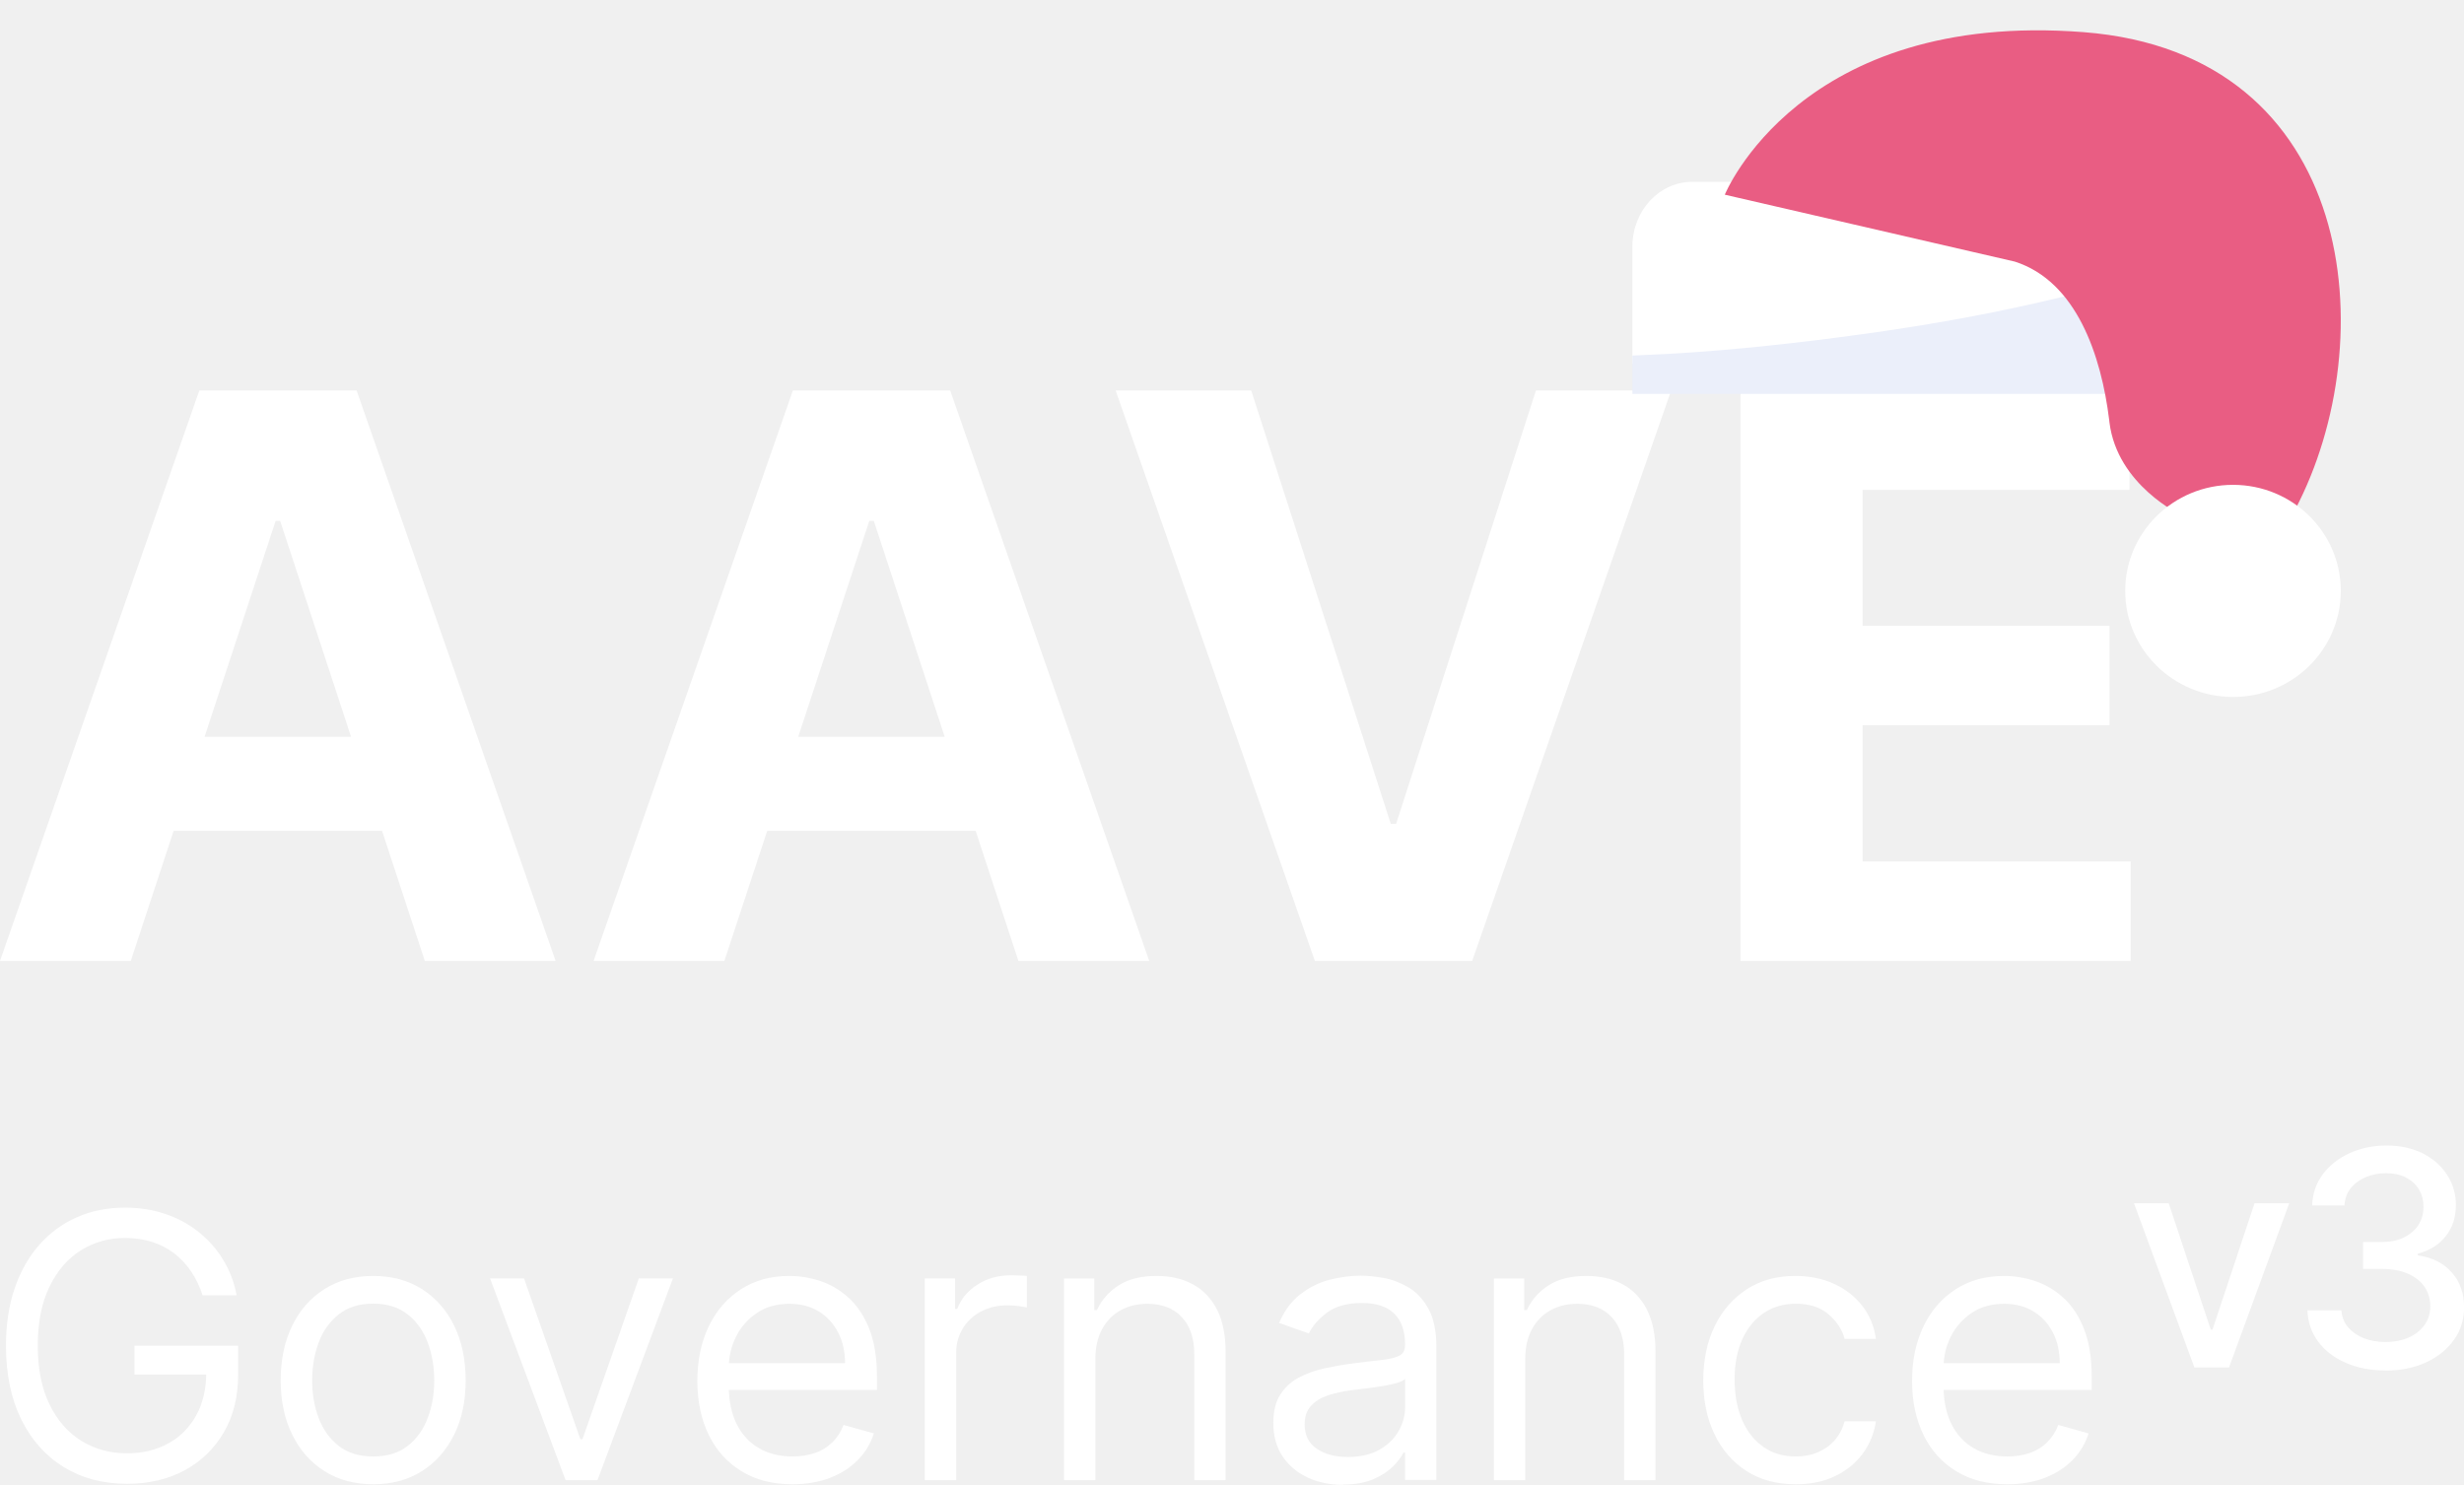
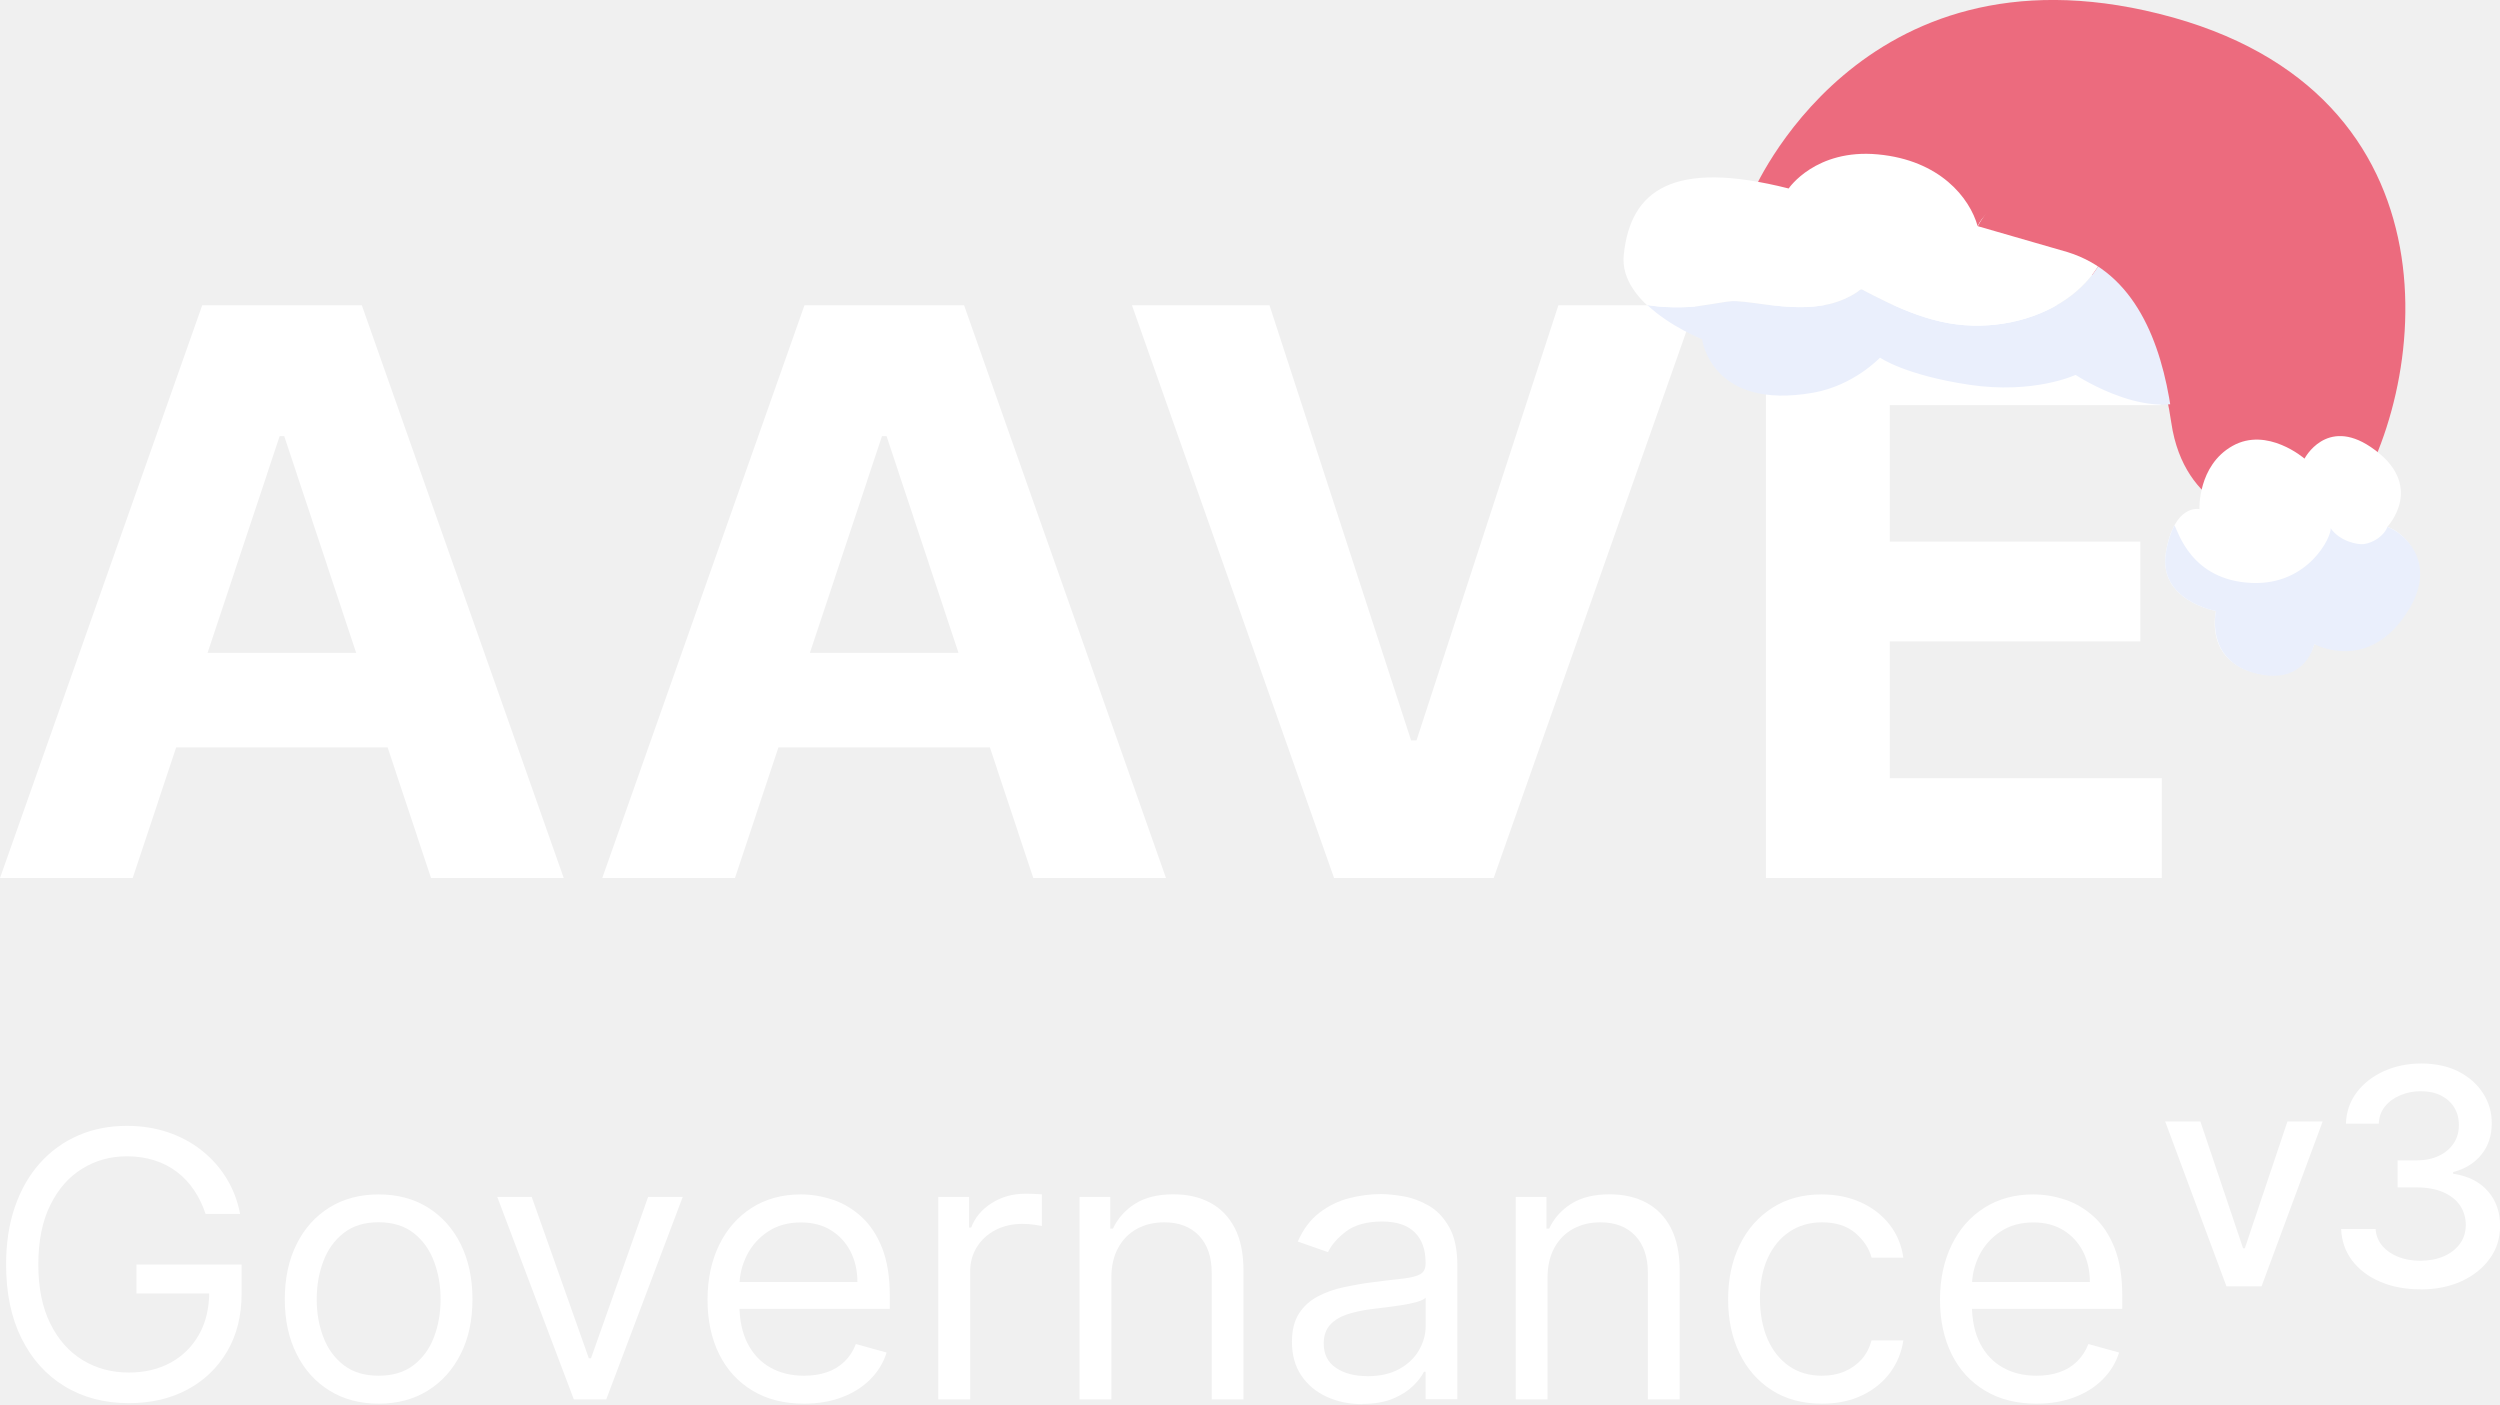
- <svg xmlns="http://www.w3.org/2000/svg" width="73" height="44" viewBox="0 0 73 44" fill="none">
-   <g clip-path="url(#clip0_3879_11460)">
-     <path d="M67.822 35.656L66.038 40.522H65.012L63.223 35.656H64.251L65.498 39.4H65.549L66.794 35.656H67.822Z" fill="white" />
-     <path d="M70.678 40.61C70.238 40.61 69.844 40.536 69.499 40.385C69.154 40.236 68.882 40.026 68.682 39.76C68.483 39.493 68.376 39.183 68.361 38.83H69.368C69.38 39.022 69.446 39.188 69.565 39.33C69.684 39.469 69.839 39.577 70.031 39.654C70.224 39.731 70.438 39.767 70.673 39.767C70.931 39.767 71.162 39.721 71.361 39.635C71.561 39.546 71.716 39.421 71.831 39.262C71.945 39.104 72.001 38.919 72.001 38.71C72.001 38.501 71.945 38.301 71.833 38.136C71.721 37.97 71.558 37.84 71.342 37.744C71.128 37.65 70.868 37.602 70.564 37.602H70.01V36.804H70.564C70.807 36.804 71.021 36.761 71.206 36.675C71.39 36.588 71.536 36.468 71.641 36.312C71.745 36.156 71.799 35.976 71.799 35.767C71.799 35.557 71.753 35.392 71.663 35.243C71.573 35.094 71.444 34.978 71.279 34.892C71.113 34.808 70.919 34.765 70.693 34.765C70.467 34.765 70.279 34.803 70.095 34.88C69.91 34.957 69.759 35.067 69.645 35.209C69.531 35.351 69.468 35.522 69.46 35.721H68.502C68.512 35.37 68.619 35.063 68.818 34.796C69.018 34.529 69.283 34.322 69.611 34.171C69.939 34.022 70.306 33.945 70.707 33.945C71.108 33.945 71.493 34.027 71.799 34.188C72.105 34.349 72.343 34.565 72.511 34.832C72.679 35.101 72.762 35.394 72.759 35.714C72.759 36.077 72.659 36.384 72.453 36.639C72.246 36.893 71.972 37.062 71.631 37.148V37.199C72.066 37.263 72.404 37.434 72.645 37.713C72.885 37.989 73.005 38.333 73.002 38.743C73.002 39.099 72.905 39.421 72.703 39.702C72.501 39.986 72.227 40.207 71.877 40.37C71.529 40.531 71.13 40.613 70.681 40.613L70.678 40.61Z" fill="white" />
-     <path d="M5.905 11.571L0 28.474H3.875L5.144 24.62H11.319L12.586 28.474H16.461L10.565 11.571H5.905ZM6.061 21.831L8.166 15.435H8.3L10.4 21.831H6.061Z" fill="white" />
-     <path d="M23.491 11.571L17.586 28.474H21.461L22.73 24.62H28.905L30.172 28.474H34.047L28.151 11.571H23.491ZM23.649 21.831L25.754 15.435H25.888L27.988 21.831H23.649Z" fill="white" />
-     <path d="M41.362 24.413H41.204L37.069 11.571H33.053L38.955 28.474H43.616L49.511 11.571H45.505L41.362 24.413Z" fill="white" />
-     <path d="M55.182 25.526V21.492H62.497V18.544H55.182V14.517H63.09V11.571H51.565V28.474H63.124V25.526H55.182Z" fill="white" />
-     <path d="M6.003 38.382C5.915 38.12 5.803 37.885 5.662 37.676C5.521 37.467 5.356 37.289 5.161 37.14C4.967 36.991 4.751 36.881 4.505 36.801C4.262 36.725 3.995 36.684 3.703 36.684C3.224 36.684 2.791 36.806 2.4 37.049C2.008 37.292 1.697 37.652 1.466 38.128C1.235 38.601 1.119 39.185 1.119 39.874C1.119 40.564 1.235 41.145 1.469 41.621C1.702 42.097 2.018 42.455 2.417 42.7C2.815 42.945 3.265 43.065 3.764 43.065C4.225 43.065 4.631 42.967 4.986 42.772C5.341 42.578 5.614 42.299 5.813 41.941C6.012 41.583 6.11 41.157 6.11 40.67L6.409 40.732H3.985V39.877H7.055V40.732C7.055 41.388 6.914 41.96 6.632 42.443C6.35 42.928 5.961 43.303 5.468 43.57C4.972 43.837 4.405 43.969 3.766 43.969C3.051 43.969 2.426 43.803 1.887 43.471C1.347 43.14 0.929 42.669 0.627 42.056C0.326 41.443 0.178 40.718 0.178 39.877C0.178 39.247 0.263 38.68 0.435 38.176C0.608 37.671 0.851 37.241 1.165 36.886C1.478 36.53 1.853 36.258 2.283 36.069C2.713 35.879 3.187 35.785 3.705 35.785C4.131 35.785 4.527 35.848 4.896 35.973C5.266 36.097 5.594 36.275 5.883 36.506C6.173 36.737 6.416 37.008 6.61 37.328C6.805 37.647 6.939 37.998 7.011 38.385H6.005L6.003 38.382Z" fill="white" />
-     <path d="M11.056 43.983C10.512 43.983 10.033 43.856 9.622 43.599C9.211 43.342 8.89 42.984 8.662 42.52C8.431 42.059 8.316 41.518 8.316 40.903C8.316 40.288 8.431 39.738 8.662 39.274C8.89 38.81 9.211 38.45 9.622 38.193C10.033 37.936 10.512 37.809 11.056 37.809C11.601 37.809 12.08 37.936 12.491 38.193C12.901 38.45 13.222 38.81 13.451 39.274C13.679 39.738 13.796 40.281 13.796 40.903C13.796 41.526 13.682 42.059 13.451 42.52C13.222 42.981 12.901 43.342 12.491 43.599C12.08 43.856 11.601 43.983 11.056 43.983ZM11.056 43.159C11.472 43.159 11.812 43.054 12.08 42.845C12.347 42.636 12.546 42.359 12.673 42.016C12.802 41.675 12.865 41.302 12.865 40.903C12.865 40.504 12.802 40.132 12.673 39.786C12.544 39.44 12.347 39.161 12.08 38.95C11.812 38.738 11.472 38.63 11.056 38.63C10.64 38.63 10.3 38.736 10.033 38.95C9.765 39.164 9.566 39.442 9.44 39.786C9.311 40.132 9.248 40.502 9.248 40.903C9.248 41.304 9.311 41.675 9.44 42.016C9.568 42.359 9.765 42.633 10.033 42.845C10.3 43.056 10.64 43.159 11.056 43.159Z" fill="white" />
-     <path d="M19.936 37.885L17.702 43.86H16.756L14.52 37.885H15.526L17.194 42.647H17.257L18.925 37.885H19.931H19.936Z" fill="white" />
-     <path d="M23.478 43.983C22.894 43.983 22.393 43.856 21.973 43.599C21.552 43.344 21.227 42.986 21 42.525C20.774 42.064 20.66 41.528 20.66 40.918C20.66 40.307 20.774 39.767 21 39.298C21.227 38.83 21.545 38.465 21.953 38.203C22.362 37.941 22.838 37.809 23.383 37.809C23.699 37.809 24.008 37.861 24.317 37.965C24.623 38.068 24.902 38.236 25.155 38.469C25.408 38.702 25.607 39.008 25.758 39.389C25.906 39.772 25.982 40.24 25.982 40.797V41.187H21.321V40.394H25.036C25.036 40.057 24.968 39.755 24.834 39.49C24.698 39.226 24.509 39.017 24.261 38.863C24.013 38.71 23.721 38.635 23.385 38.635C23.016 38.635 22.695 38.724 22.427 38.904C22.16 39.084 21.951 39.318 21.808 39.606C21.664 39.894 21.591 40.202 21.591 40.531V41.059C21.591 41.511 21.672 41.893 21.829 42.206C21.988 42.518 22.209 42.756 22.493 42.917C22.778 43.08 23.106 43.159 23.48 43.159C23.723 43.159 23.945 43.126 24.144 43.056C24.343 42.989 24.513 42.883 24.657 42.744C24.8 42.604 24.912 42.431 24.992 42.225L25.889 42.475C25.795 42.775 25.637 43.039 25.413 43.265C25.189 43.493 24.915 43.669 24.586 43.794C24.258 43.919 23.891 43.983 23.48 43.983H23.478Z" fill="white" />
-     <path d="M27.398 43.86V37.885H28.296V38.788H28.359C28.468 38.493 28.668 38.252 28.957 38.067C29.246 37.882 29.572 37.791 29.934 37.791C30.002 37.791 30.087 37.791 30.189 37.796C30.291 37.798 30.369 37.803 30.423 37.808V38.742C30.391 38.735 30.321 38.723 30.209 38.706C30.097 38.69 29.98 38.68 29.856 38.68C29.562 38.68 29.299 38.74 29.071 38.86C28.84 38.98 28.66 39.146 28.529 39.358C28.398 39.569 28.329 39.809 28.329 40.078V43.86H27.401H27.398Z" fill="white" />
-     <path d="M32.452 40.267V43.861H31.523V37.886H32.42V38.82H32.498C32.639 38.517 32.856 38.272 33.145 38.087C33.434 37.902 33.806 37.809 34.263 37.809C34.672 37.809 35.032 37.89 35.338 38.056C35.644 38.222 35.882 38.469 36.055 38.803C36.225 39.137 36.31 39.558 36.31 40.065V43.861H35.382V40.127C35.382 39.659 35.258 39.291 35.012 39.029C34.767 38.767 34.426 38.635 33.996 38.635C33.699 38.635 33.434 38.698 33.203 38.825C32.97 38.952 32.788 39.137 32.654 39.382C32.52 39.625 32.452 39.92 32.452 40.269V40.267Z" fill="white" />
-     <path d="M39.786 44C39.402 44 39.054 43.928 38.743 43.783C38.43 43.639 38.182 43.43 37.999 43.156C37.815 42.882 37.725 42.551 37.725 42.162C37.725 41.818 37.793 41.542 37.929 41.328C38.065 41.114 38.247 40.946 38.476 40.823C38.704 40.701 38.957 40.609 39.234 40.549C39.511 40.489 39.791 40.439 40.071 40.403C40.438 40.355 40.737 40.321 40.965 40.295C41.194 40.268 41.361 40.227 41.468 40.167C41.575 40.107 41.627 40.004 41.627 39.855V39.824C41.627 39.439 41.522 39.142 41.31 38.93C41.099 38.719 40.781 38.611 40.353 38.611C39.925 38.611 39.562 38.707 39.31 38.899C39.059 39.091 38.882 39.295 38.777 39.514L37.895 39.202C38.053 38.839 38.262 38.555 38.527 38.351C38.792 38.147 39.079 38.005 39.392 37.923C39.706 37.842 40.015 37.801 40.319 37.801C40.513 37.801 40.737 37.825 40.989 37.868C41.242 37.914 41.488 38.007 41.726 38.147C41.964 38.286 42.161 38.498 42.319 38.781C42.477 39.065 42.555 39.442 42.555 39.917V43.853H41.627V43.043H41.58C41.517 43.173 41.413 43.312 41.264 43.459C41.116 43.606 40.922 43.733 40.678 43.836C40.435 43.94 40.136 43.992 39.786 43.992V44ZM39.93 43.175C40.297 43.175 40.608 43.103 40.861 42.962C41.114 42.82 41.306 42.635 41.434 42.409C41.563 42.183 41.629 41.945 41.629 41.698V40.857C41.59 40.903 41.505 40.946 41.371 40.984C41.237 41.023 41.087 41.054 40.914 41.08C40.742 41.107 40.576 41.131 40.413 41.15C40.251 41.169 40.122 41.186 40.022 41.198C39.781 41.229 39.555 41.28 39.346 41.347C39.137 41.417 38.969 41.518 38.843 41.655C38.717 41.792 38.653 41.977 38.653 42.21C38.653 42.529 38.772 42.77 39.013 42.931C39.254 43.094 39.558 43.173 39.927 43.173L39.93 43.175Z" fill="white" />
-     <path d="M45.188 40.267V43.861H44.26V37.886H45.157V38.82H45.235C45.376 38.517 45.592 38.272 45.881 38.087C46.171 37.902 46.542 37.809 47 37.809C47.408 37.809 47.768 37.89 48.074 38.056C48.38 38.222 48.619 38.469 48.791 38.803C48.961 39.137 49.047 39.558 49.047 40.065V43.861H48.118V40.127C48.118 39.659 47.994 39.291 47.748 39.029C47.503 38.767 47.163 38.635 46.732 38.635C46.436 38.635 46.171 38.698 45.94 38.825C45.706 38.952 45.524 39.137 45.39 39.382C45.257 39.625 45.188 39.92 45.188 40.269V40.267Z" fill="white" />
-     <path d="M53.201 43.983C52.634 43.983 52.146 43.851 51.737 43.587C51.329 43.323 51.013 42.958 50.792 42.494C50.57 42.03 50.461 41.499 50.461 40.903C50.461 40.307 50.575 39.76 50.801 39.296C51.027 38.83 51.346 38.467 51.754 38.203C52.163 37.938 52.639 37.809 53.184 37.809C53.609 37.809 53.991 37.886 54.334 38.042C54.674 38.198 54.953 38.414 55.172 38.695C55.391 38.976 55.525 39.303 55.578 39.675H54.65C54.579 39.404 54.421 39.161 54.178 38.95C53.935 38.738 53.609 38.633 53.201 38.633C52.839 38.633 52.523 38.726 52.25 38.911C51.978 39.096 51.766 39.358 51.616 39.692C51.465 40.029 51.39 40.423 51.39 40.872C51.39 41.321 51.465 41.734 51.613 42.078C51.762 42.419 51.971 42.686 52.243 42.876C52.515 43.066 52.834 43.159 53.201 43.159C53.441 43.159 53.66 43.118 53.857 43.034C54.054 42.95 54.219 42.833 54.358 42.676C54.494 42.52 54.591 42.335 54.65 42.117H55.578C55.525 42.47 55.396 42.787 55.192 43.068C54.985 43.349 54.715 43.573 54.377 43.736C54.039 43.902 53.648 43.983 53.203 43.983H53.201Z" fill="white" />
-     <path d="M59.466 43.983C58.883 43.983 58.382 43.856 57.961 43.599C57.541 43.344 57.215 42.986 56.989 42.525C56.763 42.064 56.648 41.528 56.648 40.918C56.648 40.307 56.763 39.767 56.989 39.298C57.215 38.83 57.533 38.465 57.942 38.203C58.35 37.941 58.827 37.809 59.371 37.809C59.687 37.809 59.996 37.861 60.305 37.965C60.611 38.068 60.891 38.236 61.144 38.469C61.396 38.702 61.596 39.008 61.746 39.389C61.895 39.772 61.97 40.24 61.97 40.797V41.187H57.31V40.394H61.024C61.024 40.057 60.956 39.755 60.823 39.49C60.686 39.226 60.497 39.017 60.249 38.863C60.001 38.71 59.709 38.635 59.374 38.635C59.004 38.635 58.683 38.724 58.416 38.904C58.148 39.084 57.939 39.318 57.796 39.606C57.653 39.894 57.58 40.202 57.58 40.531V41.059C57.58 41.511 57.66 41.893 57.818 42.206C57.976 42.518 58.197 42.756 58.481 42.917C58.766 43.08 59.094 43.159 59.468 43.159C59.712 43.159 59.933 43.126 60.132 43.056C60.331 42.989 60.502 42.883 60.645 42.744C60.788 42.604 60.9 42.431 60.981 42.225L61.878 42.475C61.783 42.775 61.625 43.039 61.401 43.265C61.178 43.493 60.903 43.669 60.575 43.794C60.246 43.919 59.879 43.983 59.468 43.983H59.466Z" fill="white" />
-     <path d="M51.036 10.582C52.898 10.398 54.75 10.124 56.593 9.794C58.32 9.485 60.311 9.501 62 9C63.652 8.512 65.003 7.513 66.613 6.879V5.388H50.139C49.158 5.388 48.363 6.245 48.363 7.304V10.775C49.256 10.733 50.148 10.667 51.038 10.579L51.036 10.582Z" fill="white" />
-     <path d="M66.173 7.333C64.495 7.89 62.795 8.386 61.073 8.804C59.344 9.224 57.594 9.551 55.831 9.809C53.997 10.075 52.154 10.294 50.302 10.43C49.656 10.478 49.009 10.51 48.363 10.536V11.673H66.613V7.184C66.466 7.233 66.322 7.285 66.173 7.333Z" fill="#EBEFFA" />
-     <path d="M51.1 5.769C51.1 5.769 53.319 0.297 61.734 0.953C69.855 1.586 70.63 10.089 67.999 15.097L64.627 15.266C64.627 15.266 62.725 14.384 62.496 12.515C62.494 12.497 62.492 12.479 62.49 12.46C62.256 10.539 61.523 8.339 59.692 7.752L51.1 5.769Z" fill="#E95D83" />
-     <path d="M66.157 20.653C67.921 20.653 69.35 19.246 69.35 17.51C69.35 15.774 67.921 14.367 66.157 14.367C64.393 14.367 62.963 15.774 62.963 17.51C62.963 19.246 64.393 20.653 66.157 20.653Z" fill="white" />
+ <svg xmlns="http://www.w3.org/2000/svg" width="73" height="41" viewBox="0 0 73 41" fill="none">
+   <g clip-path="url(#clip0_3909_11617)">
+     <path d="M67.822 32.746L66.038 37.56H65.012L63.223 32.746H64.251L65.498 36.45H65.549L66.794 32.746H67.822Z" fill="white" />
+     <path d="M70.678 37.648C70.238 37.648 69.844 37.575 69.499 37.425C69.154 37.278 68.882 37.071 68.682 36.807C68.483 36.543 68.376 36.236 68.361 35.887H69.368C69.38 36.077 69.446 36.241 69.565 36.381C69.684 36.519 69.839 36.626 70.031 36.702C70.224 36.778 70.438 36.814 70.673 36.814C70.931 36.814 71.162 36.769 71.361 36.683C71.561 36.595 71.716 36.472 71.831 36.315C71.945 36.158 72.001 35.975 72.001 35.768C72.001 35.561 71.945 35.364 71.833 35.2C71.721 35.036 71.558 34.907 71.342 34.812C71.128 34.72 70.868 34.672 70.564 34.672H70.01V33.883H70.564C70.807 33.883 71.021 33.84 71.206 33.754C71.39 33.669 71.536 33.55 71.641 33.395C71.745 33.241 71.799 33.063 71.799 32.856C71.799 32.649 71.753 32.485 71.663 32.337C71.573 32.19 71.444 32.076 71.279 31.99C71.113 31.907 70.919 31.864 70.693 31.864C70.467 31.864 70.279 31.902 70.095 31.979C69.91 32.055 69.759 32.164 69.645 32.304C69.531 32.444 69.468 32.613 69.46 32.811H68.502C68.512 32.464 68.619 32.159 68.818 31.895C69.018 31.631 69.283 31.427 69.611 31.277C69.939 31.13 70.306 31.054 70.707 31.054C71.108 31.054 71.493 31.134 71.799 31.294C72.105 31.453 72.343 31.667 72.511 31.931C72.679 32.197 72.762 32.487 72.759 32.803C72.759 33.162 72.659 33.467 72.453 33.719C72.246 33.971 71.972 34.137 71.631 34.223V34.273C72.066 34.337 72.404 34.506 72.645 34.781C72.885 35.055 73.005 35.395 73.002 35.801C73.002 36.153 72.905 36.472 72.703 36.75C72.501 37.03 72.227 37.249 71.877 37.411C71.529 37.57 71.13 37.651 70.681 37.651L70.678 37.648Z" fill="white" />
+     <path d="M5.905 8.913L0 25.638H3.875L5.144 21.825H11.319L12.586 25.638H16.461L10.565 8.913H5.905ZM6.061 19.064L8.166 12.736H8.3L10.4 19.064H6.061Z" fill="white" />
+     <path d="M23.491 8.913L17.586 25.638H21.461L22.73 21.825H28.905L30.172 25.638H34.047L28.151 8.913H23.491ZM23.649 19.064L25.754 12.736H25.888L27.988 19.064H23.649Z" fill="white" />
+     <path d="M41.362 21.62H41.204L37.069 8.913H33.053L38.955 25.638H43.616L49.511 8.913H45.505L41.362 21.62Z" fill="white" />
+     <path d="M55.182 22.723V18.729H62.497V15.815H55.182V11.83H63.09V8.913H51.565V25.638H63.124V22.723H55.182Z" fill="white" />
+     <path d="M6.003 35.445C5.915 35.186 5.803 34.953 5.662 34.746C5.521 34.539 5.356 34.363 5.161 34.216C4.967 34.068 4.751 33.959 4.505 33.881C4.262 33.804 3.995 33.764 3.703 33.764C3.224 33.764 2.791 33.885 2.4 34.126C2.008 34.366 1.697 34.722 1.466 35.193C1.235 35.661 1.119 36.239 1.119 36.921C1.119 37.604 1.235 38.179 1.469 38.65C1.702 39.12 2.018 39.475 2.417 39.717C2.815 39.959 3.265 40.078 3.764 40.078C4.225 40.078 4.631 39.981 4.986 39.788C5.339 39.593 5.614 39.32 5.813 38.966C6.012 38.612 6.11 38.191 6.11 37.708L6.409 37.77H3.985V36.924H7.055V37.77C7.055 38.419 6.914 38.985 6.632 39.463C6.35 39.943 5.961 40.314 5.468 40.578C4.972 40.842 4.405 40.972 3.766 40.972C3.051 40.972 2.426 40.808 1.887 40.48C1.347 40.152 0.929 39.686 0.627 39.08C0.326 38.474 0.178 37.756 0.178 36.924C0.178 36.301 0.263 35.74 0.435 35.24C0.608 34.741 0.851 34.316 1.165 33.964C1.481 33.612 1.853 33.343 2.283 33.156C2.713 32.968 3.187 32.875 3.705 32.875C4.131 32.875 4.527 32.937 4.896 33.06C5.266 33.184 5.594 33.36 5.883 33.588C6.173 33.816 6.416 34.085 6.61 34.401C6.805 34.718 6.939 35.065 7.011 35.447H6.005L6.003 35.445Z" fill="white" />
+     <path d="M11.056 40.987C10.512 40.987 10.033 40.861 9.622 40.606C9.211 40.352 8.89 39.998 8.662 39.539C8.431 39.083 8.316 38.548 8.316 37.939C8.316 37.33 8.431 36.786 8.662 36.327C8.89 35.868 9.211 35.512 9.622 35.257C10.033 35.003 10.512 34.877 11.056 34.877C11.601 34.877 12.08 35.003 12.491 35.257C12.901 35.512 13.222 35.868 13.451 36.327C13.679 36.786 13.796 37.323 13.796 37.939C13.796 38.555 13.682 39.083 13.451 39.539C13.222 39.995 12.901 40.352 12.491 40.606C12.08 40.861 11.601 40.987 11.056 40.987ZM11.056 40.171C11.472 40.171 11.812 40.067 12.08 39.86C12.347 39.653 12.546 39.38 12.673 39.04C12.802 38.702 12.865 38.334 12.865 37.939C12.865 37.544 12.802 37.176 12.673 36.834C12.544 36.491 12.347 36.215 12.08 36.006C11.812 35.797 11.472 35.69 11.056 35.69C10.64 35.69 10.3 35.795 10.033 36.006C9.765 36.215 9.566 36.494 9.44 36.834C9.311 37.176 9.248 37.542 9.248 37.939C9.248 38.336 9.311 38.702 9.44 39.04C9.568 39.38 9.765 39.651 10.033 39.86C10.3 40.067 10.64 40.171 11.056 40.171Z" fill="white" />
+     <path d="M19.936 34.95L17.702 40.863H16.756L14.52 34.95H15.526L17.194 39.662H17.257L18.925 34.95H19.931H19.936Z" fill="white" />
+     <path d="M23.478 40.987C22.894 40.987 22.393 40.861 21.973 40.606C21.552 40.354 21.227 40 21 39.544C20.774 39.087 20.66 38.557 20.66 37.953C20.66 37.349 20.774 36.815 21 36.351C21.227 35.887 21.545 35.526 21.953 35.267C22.362 35.008 22.838 34.877 23.383 34.877C23.699 34.877 24.008 34.929 24.317 35.032C24.623 35.134 24.902 35.3 25.155 35.531C25.408 35.761 25.607 36.063 25.758 36.441C25.906 36.819 25.982 37.283 25.982 37.834V38.219H21.321V37.435H25.036C25.036 37.102 24.968 36.803 24.834 36.541C24.698 36.28 24.509 36.073 24.261 35.921C24.013 35.769 23.721 35.695 23.385 35.695C23.016 35.695 22.695 35.783 22.427 35.961C22.158 36.139 21.951 36.37 21.808 36.655C21.664 36.941 21.591 37.245 21.591 37.571V38.093C21.591 38.541 21.672 38.919 21.829 39.227C21.988 39.537 22.209 39.772 22.493 39.931C22.778 40.093 23.106 40.171 23.48 40.171C23.723 40.171 23.945 40.138 24.144 40.069C24.343 40.002 24.513 39.898 24.657 39.76C24.8 39.622 24.912 39.451 24.992 39.246L25.889 39.494C25.795 39.791 25.637 40.053 25.413 40.276C25.189 40.502 24.915 40.675 24.586 40.799C24.258 40.923 23.891 40.987 23.48 40.987H23.478Z" fill="white" />
+     <path d="M27.398 40.863V34.95H28.296V35.844H28.359C28.468 35.552 28.668 35.314 28.957 35.131C29.246 34.948 29.572 34.857 29.934 34.857C30.002 34.857 30.087 34.857 30.189 34.862C30.291 34.865 30.369 34.869 30.423 34.874V35.799C30.391 35.792 30.321 35.78 30.209 35.763C30.097 35.747 29.98 35.737 29.856 35.737C29.562 35.737 29.299 35.797 29.071 35.915C28.84 36.034 28.66 36.198 28.529 36.407C28.398 36.617 28.329 36.854 28.329 37.121V40.863H27.401H27.398Z" fill="white" />
+     <path d="M32.452 37.306V40.863H31.523V34.95H32.42V35.875H32.498C32.639 35.575 32.856 35.333 33.145 35.15C33.434 34.967 33.806 34.874 34.263 34.874C34.672 34.874 35.032 34.955 35.338 35.119C35.644 35.283 35.882 35.528 36.055 35.858C36.225 36.189 36.31 36.605 36.31 37.106V40.863H35.382V37.168C35.382 36.705 35.258 36.341 35.012 36.082C34.767 35.823 34.426 35.692 33.996 35.692C33.699 35.692 33.434 35.754 33.203 35.88C32.97 36.006 32.788 36.189 32.654 36.431C32.52 36.671 32.452 36.964 32.452 37.308V37.306Z" fill="white" />
+     <path d="M39.786 41.001C39.402 41.001 39.054 40.929 38.743 40.787C38.43 40.644 38.182 40.437 37.999 40.166C37.815 39.895 37.725 39.567 37.725 39.182C37.725 38.842 37.793 38.569 37.929 38.357C38.065 38.146 38.247 37.979 38.476 37.858C38.704 37.737 38.957 37.646 39.234 37.587C39.511 37.528 39.791 37.477 40.071 37.442C40.438 37.394 40.737 37.361 40.965 37.335C41.194 37.309 41.361 37.268 41.468 37.209C41.575 37.15 41.627 37.047 41.627 36.9V36.869C41.627 36.489 41.522 36.194 41.31 35.984C41.099 35.775 40.781 35.668 40.353 35.668C39.925 35.668 39.562 35.764 39.31 35.954C39.059 36.144 38.882 36.346 38.777 36.562L37.895 36.253C38.053 35.894 38.262 35.614 38.527 35.412C38.792 35.209 39.079 35.069 39.392 34.988C39.706 34.908 40.015 34.867 40.319 34.867C40.513 34.867 40.737 34.891 40.989 34.934C41.242 34.979 41.488 35.072 41.726 35.209C41.964 35.347 42.161 35.557 42.319 35.837C42.477 36.118 42.555 36.491 42.555 36.962V40.856H41.627V40.055H41.58C41.517 40.183 41.413 40.321 41.264 40.466C41.116 40.611 40.922 40.737 40.678 40.839C40.435 40.941 40.136 40.994 39.786 40.994V41.001ZM39.93 40.185C40.297 40.185 40.608 40.114 40.861 39.974C41.114 39.834 41.306 39.65 41.434 39.427C41.563 39.203 41.629 38.968 41.629 38.723V37.891C41.59 37.936 41.505 37.979 41.371 38.017C41.237 38.055 41.087 38.086 40.914 38.112C40.742 38.138 40.576 38.162 40.413 38.181C40.251 38.2 40.122 38.217 40.022 38.229C39.781 38.26 39.555 38.31 39.346 38.376C39.137 38.445 38.969 38.545 38.843 38.681C38.717 38.816 38.653 38.999 38.653 39.23C38.653 39.546 38.772 39.784 39.013 39.943C39.254 40.105 39.558 40.183 39.927 40.183L39.93 40.185Z" fill="white" />
+     <path d="M45.188 37.306V40.863H44.26V34.95H45.157V35.875H45.235C45.376 35.575 45.592 35.333 45.881 35.15C46.171 34.967 46.542 34.874 47 34.874C47.408 34.874 47.768 34.955 48.074 35.119C48.38 35.283 48.619 35.528 48.791 35.858C48.961 36.189 49.047 36.605 49.047 37.106V40.863H48.118V37.168C48.118 36.705 47.994 36.341 47.748 36.082C47.503 35.823 47.163 35.692 46.732 35.692C46.436 35.692 46.171 35.754 45.94 35.88C45.706 36.006 45.524 36.189 45.39 36.431C45.257 36.671 45.188 36.964 45.188 37.308V37.306Z" fill="white" />
+     <path d="M53.201 40.987C52.634 40.987 52.146 40.856 51.737 40.594C51.329 40.333 51.013 39.972 50.792 39.513C50.57 39.054 50.461 38.529 50.461 37.939C50.461 37.349 50.575 36.807 50.801 36.349C51.027 35.887 51.346 35.528 51.754 35.267C52.163 35.005 52.639 34.877 53.184 34.877C53.609 34.877 53.991 34.953 54.334 35.108C54.674 35.262 54.953 35.476 55.172 35.754C55.391 36.032 55.525 36.356 55.578 36.724H54.65C54.579 36.456 54.421 36.215 54.178 36.006C53.935 35.797 53.609 35.692 53.201 35.692C52.839 35.692 52.523 35.785 52.25 35.968C51.978 36.151 51.766 36.41 51.616 36.741C51.465 37.074 51.39 37.464 51.39 37.908C51.39 38.353 51.465 38.762 51.613 39.102C51.762 39.439 51.971 39.703 52.243 39.891C52.515 40.079 52.834 40.171 53.201 40.171C53.441 40.171 53.66 40.131 53.857 40.048C54.054 39.965 54.219 39.848 54.358 39.694C54.494 39.539 54.591 39.356 54.65 39.14H55.578C55.525 39.489 55.396 39.803 55.192 40.081C54.985 40.359 54.715 40.58 54.377 40.742C54.039 40.906 53.648 40.987 53.203 40.987H53.201Z" fill="white" />
+     <path d="M59.466 40.987C58.883 40.987 58.382 40.861 57.961 40.606C57.541 40.354 57.215 40 56.989 39.544C56.763 39.087 56.648 38.557 56.648 37.953C56.648 37.349 56.763 36.815 56.989 36.351C57.215 35.887 57.533 35.526 57.942 35.267C58.35 35.008 58.827 34.877 59.371 34.877C59.687 34.877 59.996 34.929 60.305 35.032C60.611 35.134 60.891 35.3 61.144 35.531C61.396 35.761 61.596 36.063 61.746 36.441C61.895 36.819 61.97 37.283 61.97 37.834V38.219H57.31V37.435H61.024C61.024 37.102 60.956 36.803 60.823 36.541C60.686 36.28 60.497 36.073 60.249 35.921C60.001 35.769 59.709 35.695 59.374 35.695C59.004 35.695 58.683 35.783 58.416 35.961C58.146 36.139 57.939 36.37 57.796 36.655C57.653 36.941 57.58 37.245 57.58 37.571V38.093C57.58 38.541 57.66 38.919 57.818 39.227C57.976 39.537 58.197 39.772 58.481 39.931C58.766 40.093 59.094 40.171 59.468 40.171C59.712 40.171 59.933 40.138 60.132 40.069C60.331 40.002 60.502 39.898 60.645 39.76C60.788 39.622 60.9 39.451 60.981 39.246L61.878 39.494C61.783 39.791 61.625 40.053 61.401 40.276C61.178 40.502 60.903 40.675 60.575 40.799C60.246 40.923 59.879 40.987 59.468 40.987H59.466Z" fill="white" />
+     <path d="M51.17 5.651C51.17 5.651 54.279 -1.786 63.043 0.402C72.101 2.66 70.908 11.473 68.54 14.885L65.941 15.187C65.941 15.187 63.78 14.93 63.401 12.338C63.106 10.344 62.341 8.328 60.379 7.714L51.172 5.651H51.17Z" fill="#EC6B7E" />
+     <path d="M65.007 8.325C64.341 7.22 62.97 7.643 62.97 7.643C62.97 7.643 62.912 6.944 61.652 6.345C61.713 7.277 61.169 8.159 60.337 8.736C59.391 9.393 58.093 9.647 56.912 9.438C56.287 9.328 55.696 9.1 55.139 8.839C54.991 8.77 54.845 8.698 54.702 8.622C54.619 8.582 54.539 8.539 54.459 8.496C54.432 8.482 54.379 8.442 54.344 8.451C54.313 8.461 54.272 8.503 54.245 8.52C53.999 8.684 53.72 8.805 53.423 8.877C52.832 9.019 52.208 8.969 51.61 8.898C51.311 8.862 51.014 8.815 50.712 8.793C50.506 8.779 50.302 8.831 50.1 8.86C49.905 8.886 49.716 8.927 49.521 8.948C49.371 8.965 49.217 8.969 49.067 8.972C48.787 8.976 48.508 8.965 48.23 8.927C48.187 8.922 48.145 8.915 48.102 8.908C48.775 9.54 49.701 9.906 49.701 9.906C49.701 9.906 49.961 11.996 52.952 11.466C54.133 11.256 54.896 10.443 54.896 10.443C54.896 10.443 55.616 10.952 57.502 11.235C59.389 11.518 60.607 10.947 60.607 10.947C60.607 10.947 63.028 12.55 64.375 11.399C65.452 10.481 65.53 9.186 65.012 8.325H65.007Z" fill="#EAEFFC" />
+     <path d="M61.652 6.346C61.725 6.381 61.793 6.415 61.859 6.45C61.796 6.415 61.725 6.379 61.652 6.346Z" fill="white" />
+     <path d="M48.096 8.908C48.14 8.916 48.181 8.923 48.225 8.927C48.502 8.963 48.782 8.977 49.061 8.973C49.212 8.97 49.365 8.965 49.516 8.949C49.71 8.925 49.902 8.887 50.094 8.861C50.296 8.832 50.5 8.782 50.707 8.794C51.008 8.813 51.305 8.861 51.604 8.899C52.202 8.973 52.827 9.02 53.418 8.878C53.717 8.806 53.996 8.685 54.239 8.521C54.264 8.504 54.307 8.459 54.339 8.452C54.373 8.442 54.426 8.483 54.453 8.497C54.533 8.54 54.616 8.583 54.696 8.623C54.842 8.697 54.988 8.768 55.134 8.839C55.693 9.101 56.281 9.329 56.906 9.439C58.09 9.645 59.386 9.391 60.332 8.737C61.163 8.162 61.708 7.278 61.647 6.346C61.387 6.222 61.059 6.098 60.645 5.982C58.241 5.304 57.747 6.602 57.747 6.602C57.516 5.782 56.653 4.677 54.833 4.508C53.012 4.339 52.229 5.504 52.229 5.504C48.862 4.653 47.605 5.54 47.413 7.451C47.27 8.889 49.496 9.831 49.676 9.905C49.564 9.859 48.716 9.5 48.089 8.911L48.096 8.908Z" fill="white" />
+     <path d="M55.655 10.796C55.536 10.753 55.431 10.713 55.344 10.675C55.434 10.713 55.536 10.753 55.655 10.796Z" fill="white" />
+     <path d="M49.685 9.904C49.685 9.904 49.691 9.904 49.694 9.907C49.694 9.907 49.691 9.907 49.685 9.904Z" fill="white" />
+     <path d="M63.481 12.408C63.654 12.36 63.827 12.306 63.994 12.246C64.49 12.066 64.974 11.835 65.407 11.535C65.835 11.238 66.182 10.839 66.421 10.385C66.54 10.154 66.632 9.912 66.698 9.662C66.712 9.6 66.727 9.538 66.742 9.477C66.678 9.122 66.598 8.77 66.479 8.43C66.311 7.945 66.071 7.489 65.747 7.087C65.567 6.861 65.373 6.647 65.183 6.426C64.991 6.203 64.799 5.979 64.597 5.765C64.403 5.561 64.204 5.361 63.98 5.188C63.759 5.017 63.523 4.867 63.277 4.731C62.774 4.453 62.239 4.218 61.695 4.028C61.294 3.887 60.885 3.778 60.469 3.692C59.349 4.634 58.021 6.048 57.754 6.605L60.377 7.363C62.339 7.974 63.107 9.992 63.399 11.987C63.421 12.137 63.45 12.277 63.481 12.41V12.408Z" fill="#EC6B7E" />
+     <path d="M64.705 17.84C64.705 17.84 63.003 17.538 63.246 16.119C63.489 14.7 64.224 14.866 64.224 14.866C64.224 14.866 64.17 13.594 65.189 13.021C66.207 12.448 67.292 13.392 67.292 13.392C67.292 13.392 67.921 12.175 69.222 13.05C70.868 14.158 69.711 15.382 69.711 15.382C69.711 15.382 71.138 15.857 70.304 17.662C69.47 19.466 67.581 18.803 67.581 18.803C67.581 18.803 67.277 19.923 66.001 19.678C64.326 19.357 64.707 17.835 64.707 17.835L64.705 17.84Z" fill="white" />
+     <path d="M70.338 17.802C71.208 16.371 70.134 15.52 69.711 15.386C69.626 15.631 69.309 15.852 69.02 15.888C68.848 15.909 68.327 15.814 68.055 15.425C68.089 15.66 67.408 17.093 65.75 17.022C63.973 16.946 63.604 15.515 63.494 15.339C63.395 15.522 63.305 15.774 63.246 16.121C63.003 17.54 64.705 17.842 64.705 17.842C64.705 17.842 64.35 19.411 66.062 19.704C67.35 19.925 67.579 18.807 67.579 18.807C67.579 18.807 69.186 19.694 70.335 17.802H70.338Z" fill="#EAEFFC" />
  </g>
  <defs>
-     <clipPath id="clip0_3879_11460">
-       <rect width="73" height="44" fill="white" />
+     <clipPath id="clip0_3909_11617">
+       <rect width="73" height="41" fill="white" />
    </clipPath>
  </defs>
</svg>
